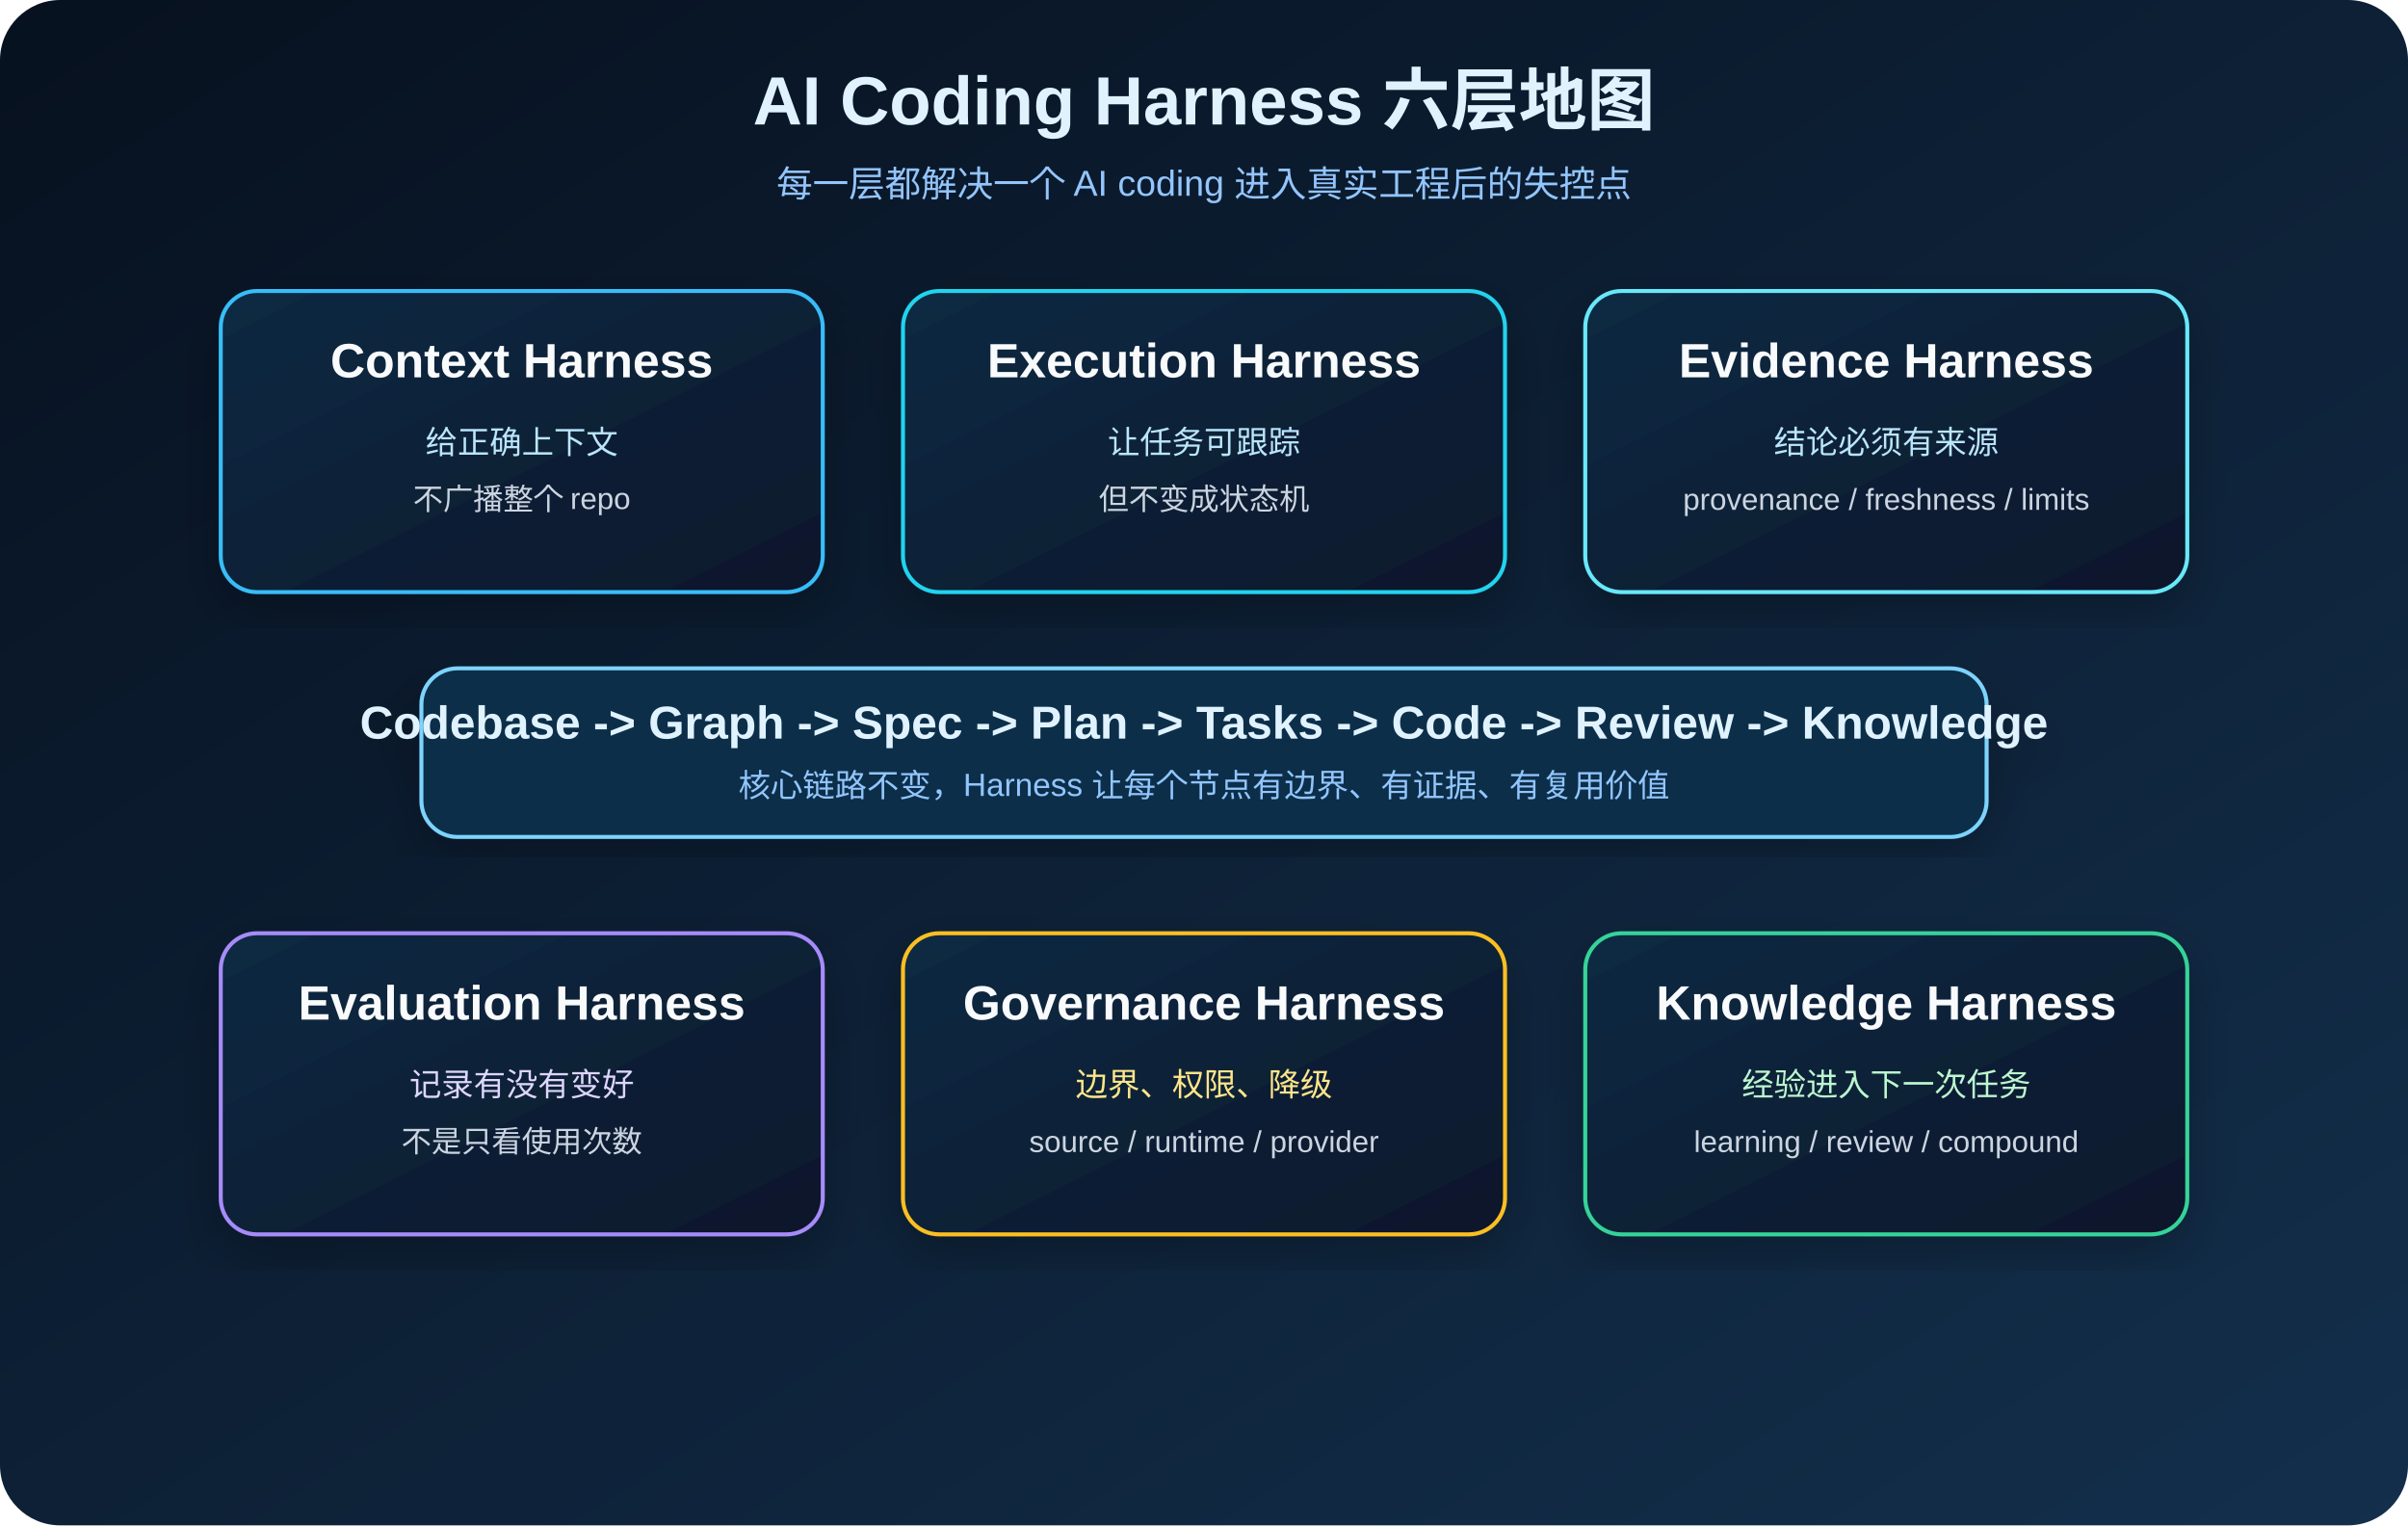
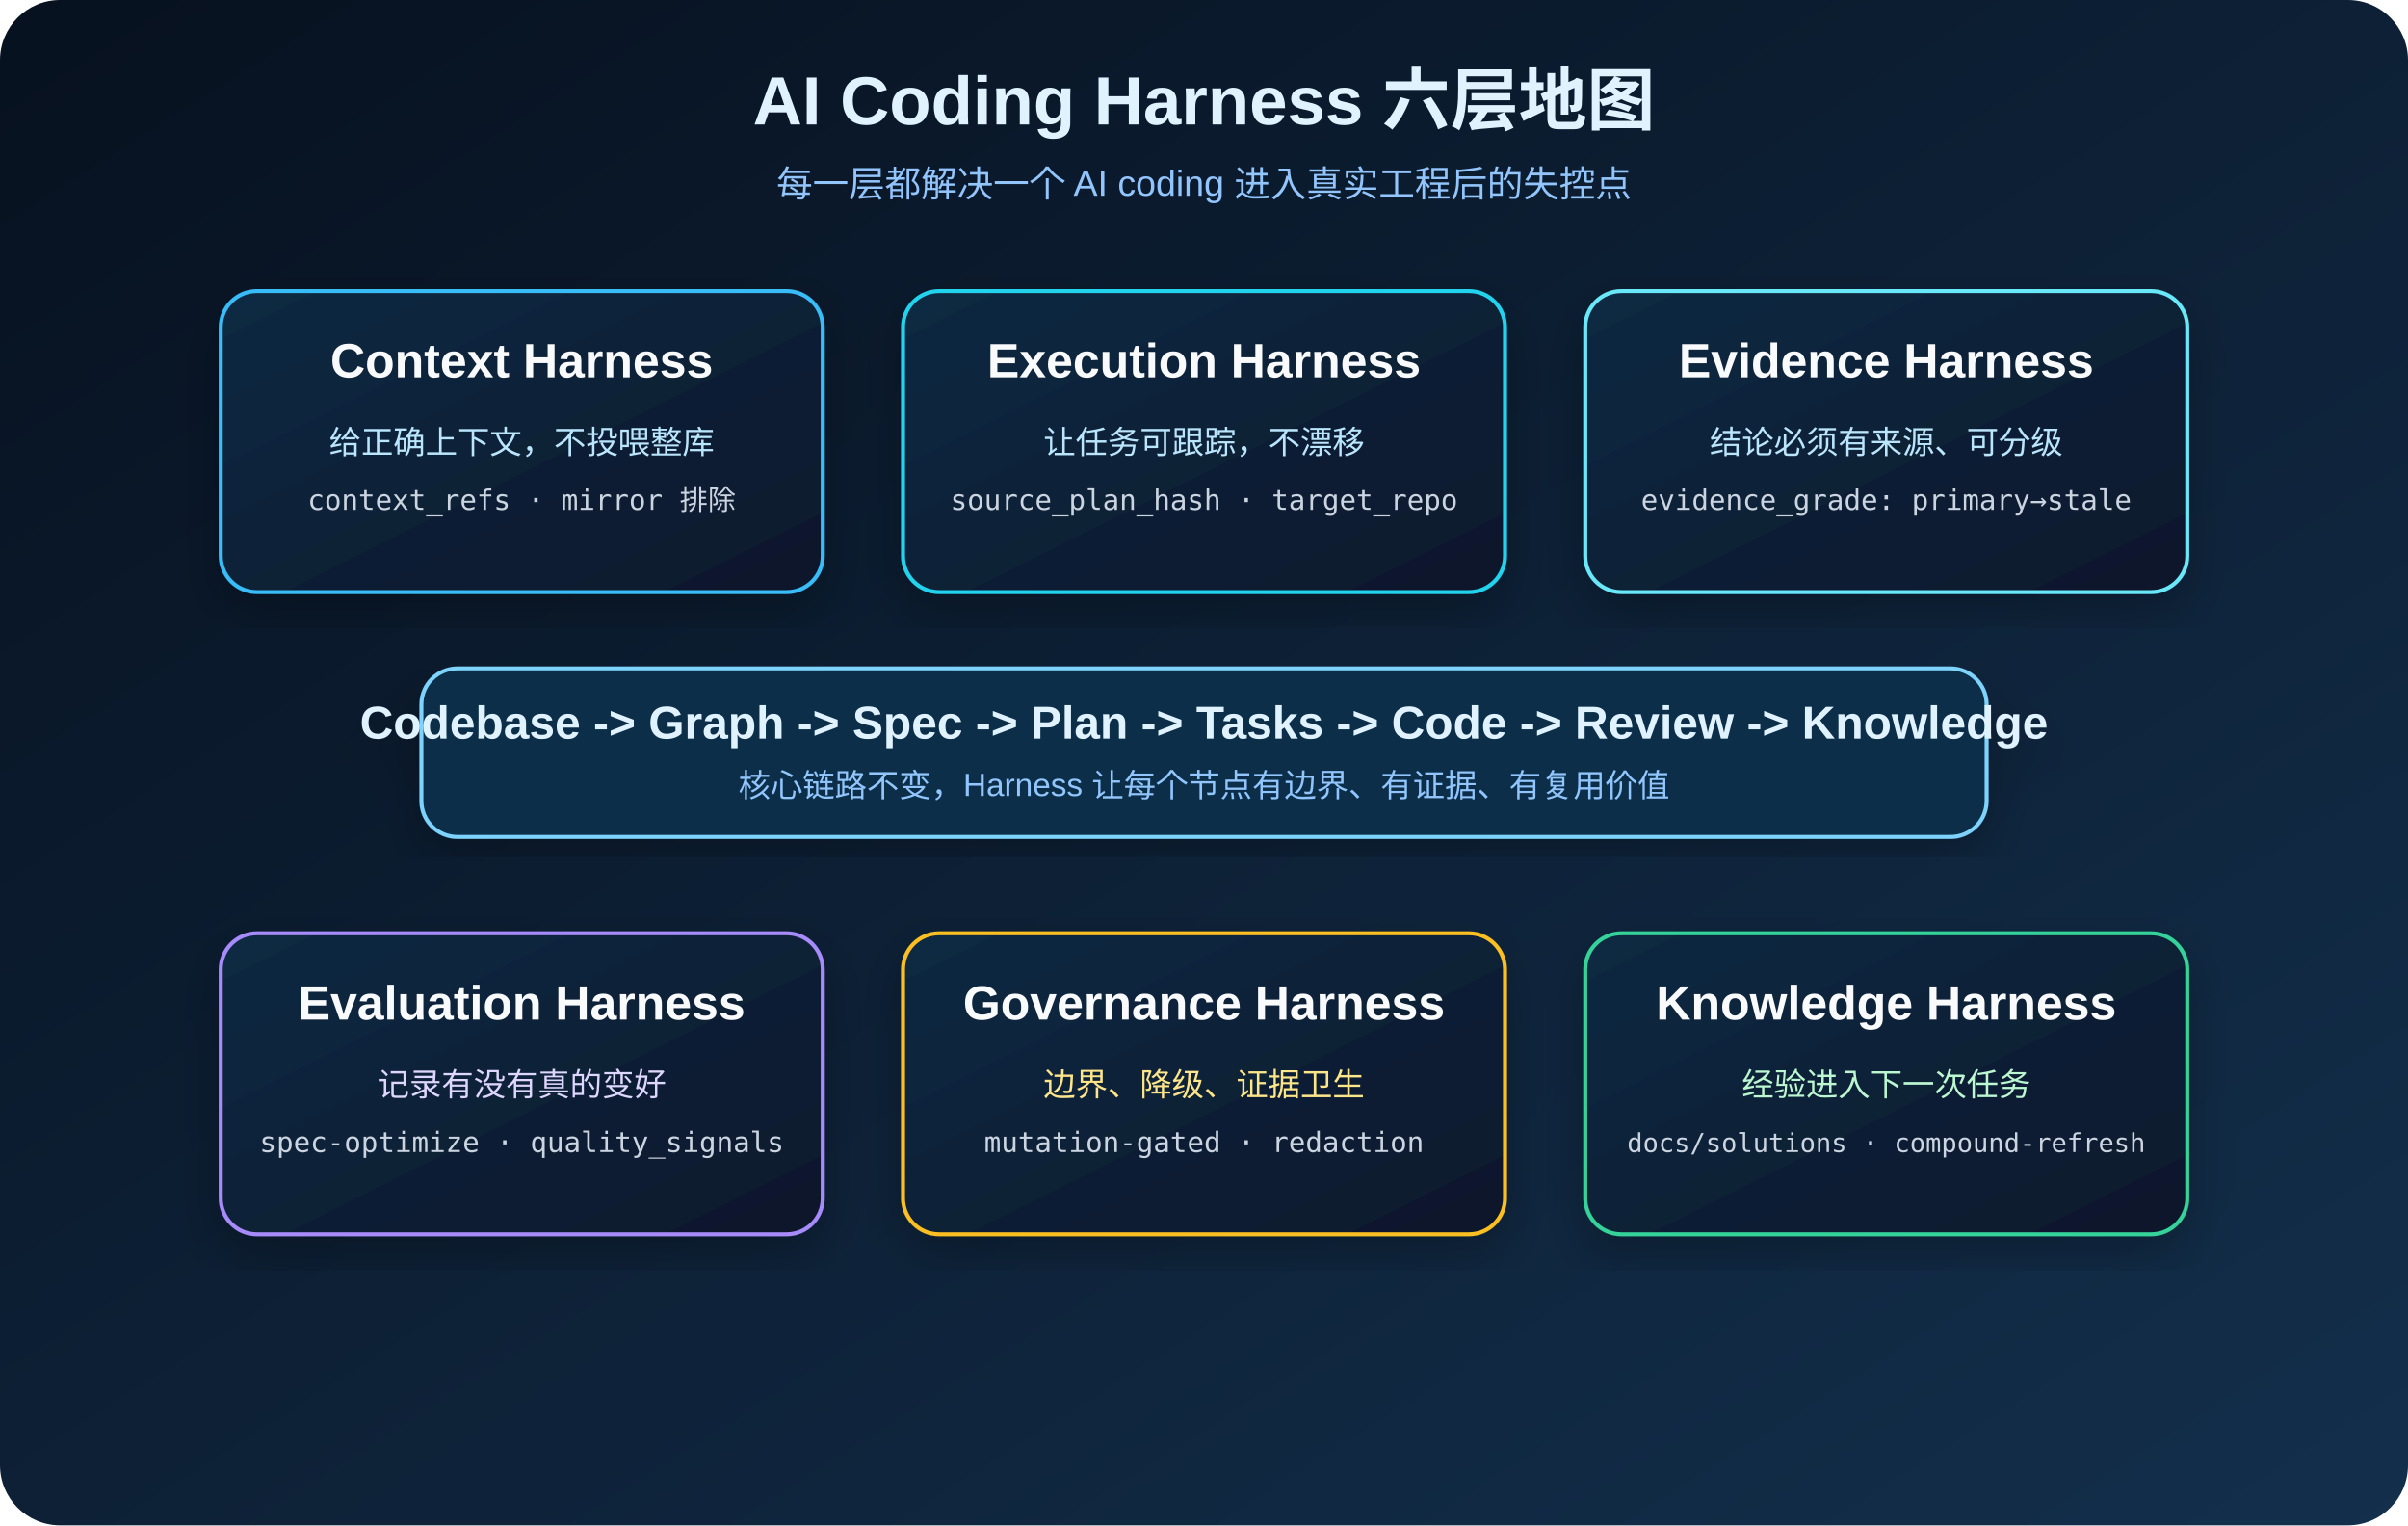
<svg xmlns="http://www.w3.org/2000/svg" width="1200" height="760" viewBox="0 0 1200 760" role="img" aria-labelledby="title desc">
  <defs>
    <linearGradient id="bg" x1="0" y1="0" x2="1" y2="1">
      <stop offset="0" stop-color="#07111f" />
      <stop offset="1" stop-color="#132f4c" />
    </linearGradient>
    <linearGradient id="card" x1="0" y1="0" x2="1" y2="1">
      <stop offset="0" stop-color="#102a43" />
      <stop offset="1" stop-color="#0f172a" />
    </linearGradient>
    <filter id="shadow" x="-12%" y="-12%" width="124%" height="124%">
      <feDropShadow dx="0" dy="10" stdDeviation="12" flood-color="#000" flood-opacity="0.25" />
    </filter>
  </defs>
  <rect width="1200" height="760" rx="30" fill="url(#bg)" />
  <text x="600" y="62" text-anchor="middle" fill="#e0f2fe" font-size="34" font-family="Arial, 'PingFang SC', sans-serif" font-weight="700">AI Coding Harness 六层地图</text>
  <text x="600" y="98" text-anchor="middle" fill="#93c5fd" font-size="18" font-family="Arial, 'PingFang SC', sans-serif">每一层都解决一个 AI coding 进入真实工程后的失控点</text>
  <g filter="url(#shadow)">
    <rect x="110" y="145" width="300" height="150" rx="18" fill="url(#card)" stroke="#38bdf8" stroke-width="2" />
    <text x="260" y="188" text-anchor="middle" fill="#f8fafc" font-size="24" font-family="Arial, 'PingFang SC', sans-serif" font-weight="700">Context Harness</text>
-     <text x="260" y="226" text-anchor="middle" fill="#bae6fd" font-size="16" font-family="Arial, 'PingFang SC', sans-serif">给正确上下文</text>
-     <text x="260" y="254" text-anchor="middle" fill="#cbd5e1" font-size="15" font-family="Arial, 'PingFang SC', sans-serif">不广播整个 repo</text>
+     <text x="260" y="226" text-anchor="middle" fill="#bae6fd" font-size="16" font-family="Arial, 'PingFang SC', sans-serif">给正确上下文，不投喂整库</text>
+     <text x="260" y="254" text-anchor="middle" fill="#cbd5e1" font-size="14" font-family="'SF Mono', Menlo, Consolas, monospace">context_refs · mirror 排除</text>
  </g>
  <g filter="url(#shadow)">
    <rect x="450" y="145" width="300" height="150" rx="18" fill="url(#card)" stroke="#22d3ee" stroke-width="2" />
    <text x="600" y="188" text-anchor="middle" fill="#f8fafc" font-size="24" font-family="Arial, 'PingFang SC', sans-serif" font-weight="700">Execution Harness</text>
-     <text x="600" y="226" text-anchor="middle" fill="#bae6fd" font-size="16" font-family="Arial, 'PingFang SC', sans-serif">让任务可跟踪</text>
-     <text x="600" y="254" text-anchor="middle" fill="#cbd5e1" font-size="15" font-family="Arial, 'PingFang SC', sans-serif">但不变成状态机</text>
+     <text x="600" y="226" text-anchor="middle" fill="#bae6fd" font-size="16" font-family="Arial, 'PingFang SC', sans-serif">让任务可跟踪，不漂移</text>
+     <text x="600" y="254" text-anchor="middle" fill="#cbd5e1" font-size="14" font-family="'SF Mono', Menlo, Consolas, monospace">source_plan_hash · target_repo</text>
  </g>
  <g filter="url(#shadow)">
    <rect x="790" y="145" width="300" height="150" rx="18" fill="url(#card)" stroke="#67e8f9" stroke-width="2" />
    <text x="940" y="188" text-anchor="middle" fill="#f8fafc" font-size="24" font-family="Arial, 'PingFang SC', sans-serif" font-weight="700">Evidence Harness</text>
-     <text x="940" y="226" text-anchor="middle" fill="#bae6fd" font-size="16" font-family="Arial, 'PingFang SC', sans-serif">结论必须有来源</text>
-     <text x="940" y="254" text-anchor="middle" fill="#cbd5e1" font-size="15" font-family="Arial, 'PingFang SC', sans-serif">provenance / freshness / limits</text>
+     <text x="940" y="226" text-anchor="middle" fill="#bae6fd" font-size="16" font-family="Arial, 'PingFang SC', sans-serif">结论必须有来源、可分级</text>
+     <text x="940" y="254" text-anchor="middle" fill="#cbd5e1" font-size="14" font-family="'SF Mono', Menlo, Consolas, monospace">evidence_grade: primary→stale</text>
  </g>
  <g filter="url(#shadow)">
    <rect x="110" y="465" width="300" height="150" rx="18" fill="url(#card)" stroke="#a78bfa" stroke-width="2" />
    <text x="260" y="508" text-anchor="middle" fill="#f8fafc" font-size="24" font-family="Arial, 'PingFang SC', sans-serif" font-weight="700">Evaluation Harness</text>
-     <text x="260" y="546" text-anchor="middle" fill="#ddd6fe" font-size="16" font-family="Arial, 'PingFang SC', sans-serif">记录有没有变好</text>
-     <text x="260" y="574" text-anchor="middle" fill="#cbd5e1" font-size="15" font-family="Arial, 'PingFang SC', sans-serif">不是只看使用次数</text>
+     <text x="260" y="546" text-anchor="middle" fill="#ddd6fe" font-size="16" font-family="Arial, 'PingFang SC', sans-serif">记录有没有真的变好</text>
+     <text x="260" y="574" text-anchor="middle" fill="#cbd5e1" font-size="14" font-family="'SF Mono', Menlo, Consolas, monospace">spec-optimize · quality_signals</text>
  </g>
  <g filter="url(#shadow)">
    <rect x="450" y="465" width="300" height="150" rx="18" fill="url(#card)" stroke="#fbbf24" stroke-width="2" />
    <text x="600" y="508" text-anchor="middle" fill="#f8fafc" font-size="24" font-family="Arial, 'PingFang SC', sans-serif" font-weight="700">Governance Harness</text>
-     <text x="600" y="546" text-anchor="middle" fill="#fde68a" font-size="16" font-family="Arial, 'PingFang SC', sans-serif">边界、权限、降级</text>
-     <text x="600" y="574" text-anchor="middle" fill="#cbd5e1" font-size="15" font-family="Arial, 'PingFang SC', sans-serif">source / runtime / provider</text>
+     <text x="600" y="546" text-anchor="middle" fill="#fde68a" font-size="16" font-family="Arial, 'PingFang SC', sans-serif">边界、降级、证据卫生</text>
+     <text x="600" y="574" text-anchor="middle" fill="#cbd5e1" font-size="14" font-family="'SF Mono', Menlo, Consolas, monospace">mutation-gated · redaction</text>
  </g>
  <g filter="url(#shadow)">
    <rect x="790" y="465" width="300" height="150" rx="18" fill="url(#card)" stroke="#34d399" stroke-width="2" />
    <text x="940" y="508" text-anchor="middle" fill="#f8fafc" font-size="24" font-family="Arial, 'PingFang SC', sans-serif" font-weight="700">Knowledge Harness</text>
    <text x="940" y="546" text-anchor="middle" fill="#bbf7d0" font-size="16" font-family="Arial, 'PingFang SC', sans-serif">经验进入下一次任务</text>
-     <text x="940" y="574" text-anchor="middle" fill="#cbd5e1" font-size="15" font-family="Arial, 'PingFang SC', sans-serif">learning / review / compound</text>
+     <text x="940" y="574" text-anchor="middle" fill="#cbd5e1" font-size="13" font-family="'SF Mono', Menlo, Consolas, monospace">docs/solutions · compound-refresh</text>
  </g>
  <g filter="url(#shadow)">
    <rect x="210" y="333" width="780" height="84" rx="18" fill="#082f49" stroke="#7dd3fc" stroke-width="2" />
    <text x="600" y="368" text-anchor="middle" fill="#e0f2fe" font-size="23" font-family="Arial, 'PingFang SC', sans-serif" font-weight="700">Codebase -&gt; Graph -&gt; Spec -&gt; Plan -&gt; Tasks -&gt; Code -&gt; Review -&gt; Knowledge</text>
    <text x="600" y="397" text-anchor="middle" fill="#93c5fd" font-size="16" font-family="Arial, 'PingFang SC', sans-serif">核心链路不变，Harness 让每个节点有边界、有证据、有复用价值</text>
  </g>
</svg>
